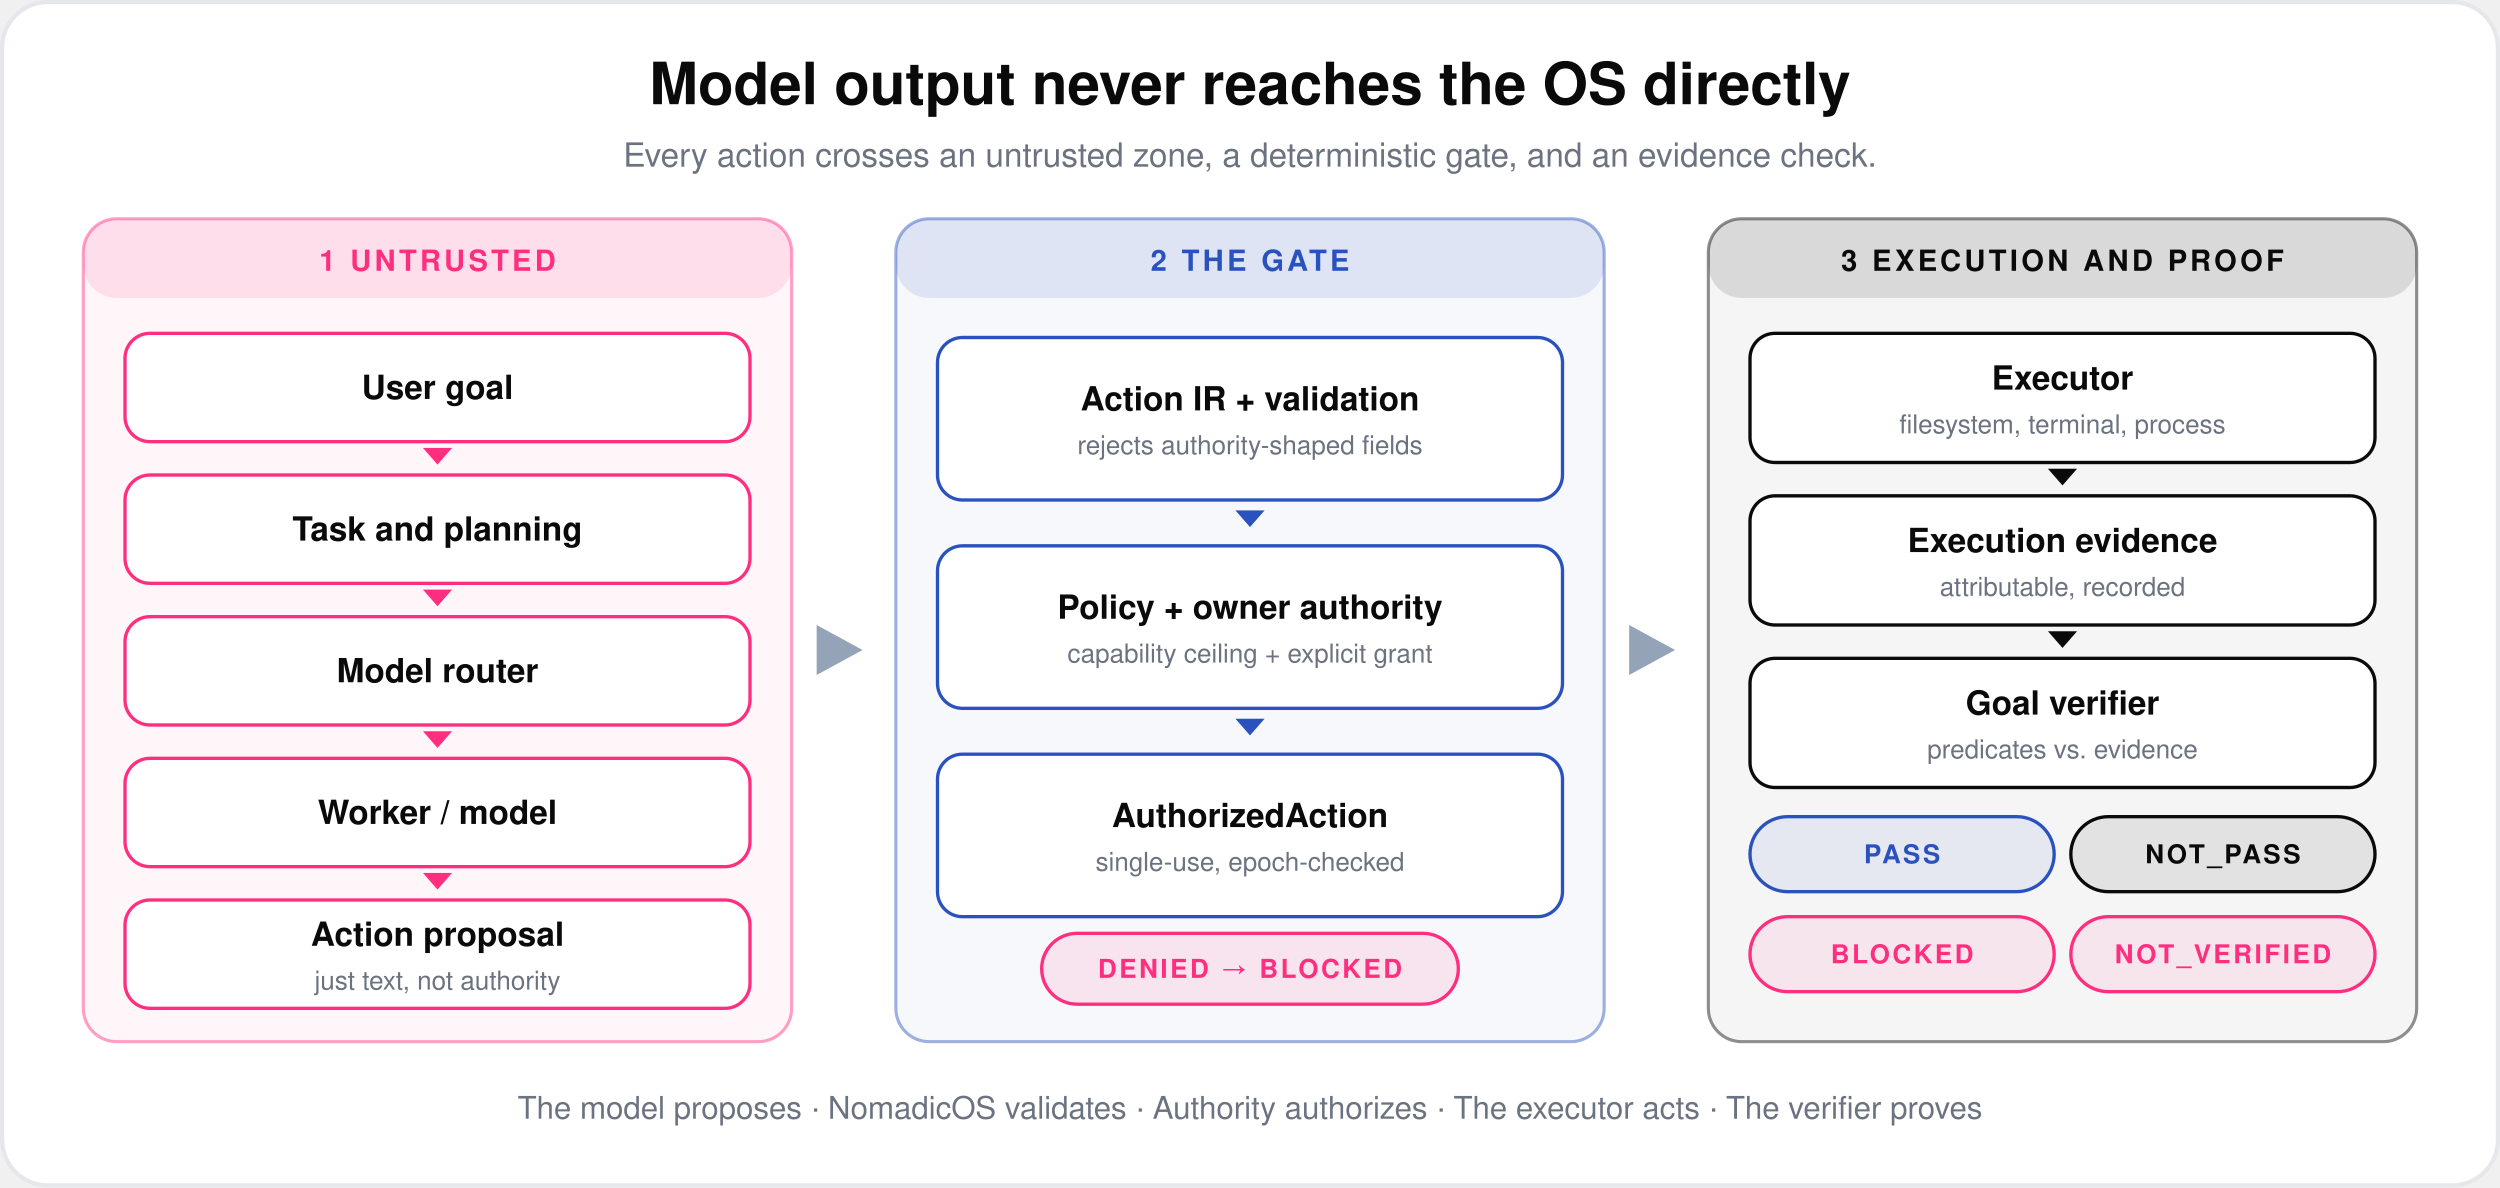
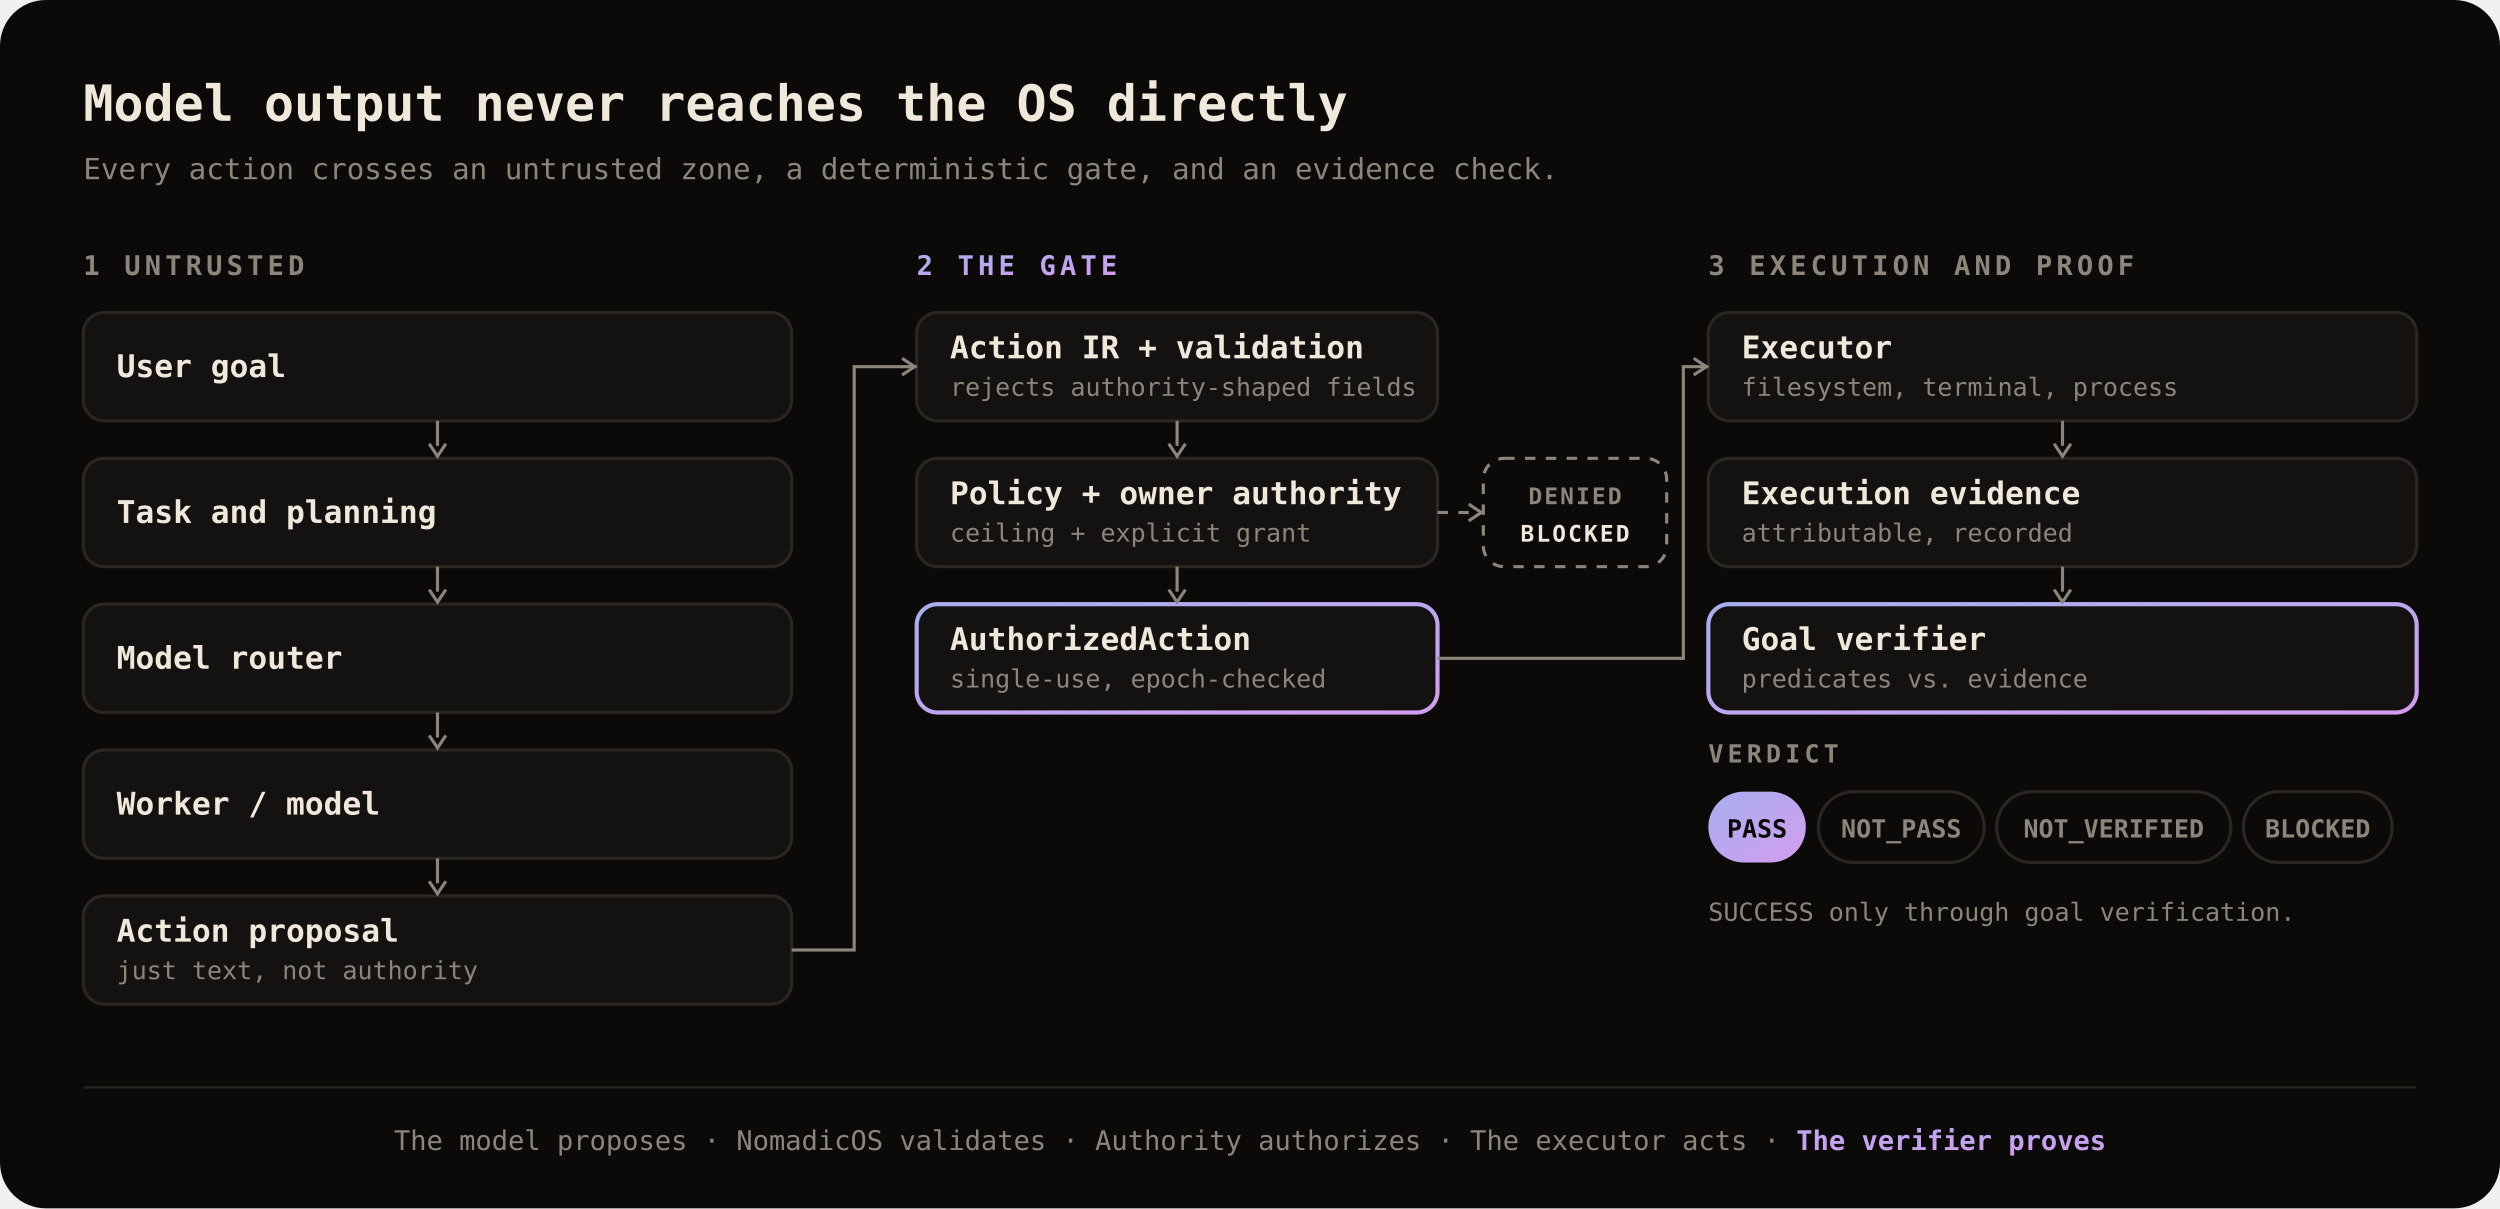
- <svg xmlns="http://www.w3.org/2000/svg" viewBox="0 0 1200 570" width="1200" height="570" role="img" aria-label="NomadicOS pipeline: untrusted proposal, deterministic gate, execution and proof">
-   <rect x="1" y="1" width="1198" height="568" rx="22" fill="#FFFFFF" stroke="#E5E7EB" stroke-width="2" />
-   <text x="600" y="50" font-family="'Segoe UI', Helvetica, Arial, sans-serif" font-size="28" font-weight="800" fill="#0A0A0A" text-anchor="middle">Model output never reaches the OS directly</text>
-   <text x="600" y="80" font-family="'Segoe UI', Helvetica, Arial, sans-serif" font-size="16" font-weight="400" fill="#6B7280" text-anchor="middle">Every action crosses an untrusted zone, a deterministic gate, and an evidence check.</text>
-   <rect x="40" y="105" width="340" height="395" rx="16" fill="#FF2E7E" fill-opacity="0.04" stroke="#FF2E7E" stroke-opacity="0.45" stroke-width="1.5" />
-   <rect x="40" y="105" width="340" height="38" rx="16" fill="#FF2E7E" fill-opacity="0.12" />
-   <text x="210" y="130" font-family="'Segoe UI', Helvetica, Arial, sans-serif" font-size="14" font-weight="800" fill="#FF2E7E" text-anchor="middle" letter-spacing="1.6">1  UNTRUSTED</text>
-   <rect x="430" y="105" width="340" height="395" rx="16" fill="#2A52BE" fill-opacity="0.04" stroke="#2A52BE" stroke-opacity="0.45" stroke-width="1.5" />
-   <rect x="430" y="105" width="340" height="38" rx="16" fill="#2A52BE" fill-opacity="0.12" />
-   <text x="600" y="130" font-family="'Segoe UI', Helvetica, Arial, sans-serif" font-size="14" font-weight="800" fill="#2A52BE" text-anchor="middle" letter-spacing="1.6">2  THE GATE</text>
-   <rect x="820" y="105" width="340" height="395" rx="16" fill="#0A0A0A" fill-opacity="0.04" stroke="#0A0A0A" stroke-opacity="0.45" stroke-width="1.5" />
-   <rect x="820" y="105" width="340" height="38" rx="16" fill="#0A0A0A" fill-opacity="0.12" />
-   <text x="990" y="130" font-family="'Segoe UI', Helvetica, Arial, sans-serif" font-size="14" font-weight="800" fill="#0A0A0A" text-anchor="middle" letter-spacing="1.6">3  EXECUTION AND PROOF</text>
-   <rect x="60" y="160" width="300" height="52" rx="12" fill="#FFFFFF" stroke="#FF2E7E" stroke-width="1.6" />
-   <text x="210.0" y="191.5" font-family="'Segoe UI', Helvetica, Arial, sans-serif" font-size="16" font-weight="700" fill="#0A0A0A" text-anchor="middle">User goal</text>
-   <polygon points="203,215 217,215 210,223" fill="#FF2E7E" />
-   <rect x="60" y="228" width="300" height="52" rx="12" fill="#FFFFFF" stroke="#FF2E7E" stroke-width="1.6" />
-   <text x="210.0" y="259.5" font-family="'Segoe UI', Helvetica, Arial, sans-serif" font-size="16" font-weight="700" fill="#0A0A0A" text-anchor="middle">Task and planning</text>
-   <polygon points="203,283 217,283 210,291" fill="#FF2E7E" />
-   <rect x="60" y="296" width="300" height="52" rx="12" fill="#FFFFFF" stroke="#FF2E7E" stroke-width="1.6" />
-   <text x="210.0" y="327.5" font-family="'Segoe UI', Helvetica, Arial, sans-serif" font-size="16" font-weight="700" fill="#0A0A0A" text-anchor="middle">Model router</text>
-   <polygon points="203,351 217,351 210,359" fill="#FF2E7E" />
-   <rect x="60" y="364" width="300" height="52" rx="12" fill="#FFFFFF" stroke="#FF2E7E" stroke-width="1.6" />
-   <text x="210.0" y="395.5" font-family="'Segoe UI', Helvetica, Arial, sans-serif" font-size="16" font-weight="700" fill="#0A0A0A" text-anchor="middle">Worker / model</text>
-   <polygon points="203,419 217,419 210,427" fill="#FF2E7E" />
-   <rect x="60" y="432" width="300" height="52" rx="12" fill="#FFFFFF" stroke="#FF2E7E" stroke-width="1.6" />
-   <text x="210.0" y="454.0" font-family="'Segoe UI', Helvetica, Arial, sans-serif" font-size="16" font-weight="700" fill="#0A0A0A" text-anchor="middle">Action proposal</text>
-   <text x="210.0" y="475.0" font-family="'Segoe UI', Helvetica, Arial, sans-serif" font-size="12.5" font-weight="400" fill="#6B7280" text-anchor="middle">just text, not authority</text>
-   <rect x="450" y="162" width="300" height="78" rx="12" fill="#FFFFFF" stroke="#2A52BE" stroke-width="1.6" />
-   <text x="600.0" y="197.0" font-family="'Segoe UI', Helvetica, Arial, sans-serif" font-size="16" font-weight="700" fill="#0A0A0A" text-anchor="middle">Action IR + validation</text>
-   <text x="600.0" y="218.0" font-family="'Segoe UI', Helvetica, Arial, sans-serif" font-size="12.5" font-weight="400" fill="#6B7280" text-anchor="middle">rejects authority-shaped fields</text>
-   <polygon points="593,245 607,245 600,253" fill="#2A52BE" />
-   <rect x="450" y="262" width="300" height="78" rx="12" fill="#FFFFFF" stroke="#2A52BE" stroke-width="1.6" />
-   <text x="600.0" y="297.0" font-family="'Segoe UI', Helvetica, Arial, sans-serif" font-size="16" font-weight="700" fill="#0A0A0A" text-anchor="middle">Policy + owner authority</text>
-   <text x="600.0" y="318.0" font-family="'Segoe UI', Helvetica, Arial, sans-serif" font-size="12.5" font-weight="400" fill="#6B7280" text-anchor="middle">capability ceiling + explicit grant</text>
-   <polygon points="593,345 607,345 600,353" fill="#2A52BE" />
-   <rect x="450" y="362" width="300" height="78" rx="12" fill="#FFFFFF" stroke="#2A52BE" stroke-width="1.6" />
-   <text x="600.0" y="397.0" font-family="'Segoe UI', Helvetica, Arial, sans-serif" font-size="16" font-weight="700" fill="#0A0A0A" text-anchor="middle">AuthorizedAction</text>
-   <text x="600.0" y="418.0" font-family="'Segoe UI', Helvetica, Arial, sans-serif" font-size="12.5" font-weight="400" fill="#6B7280" text-anchor="middle">single-use, epoch-checked</text>
-   <rect x="500" y="448" width="200" height="34" rx="17.0" fill="#FF2E7E" fill-opacity="0.1" stroke="#FF2E7E" stroke-width="1.6" />
-   <text x="600.0" y="469.375" font-family="'Segoe UI', Helvetica, Arial, sans-serif" font-size="12.5" font-weight="700" fill="#FF2E7E" text-anchor="middle" letter-spacing="1.2">DENIED  →  BLOCKED</text>
-   <rect x="840" y="160" width="300" height="62" rx="12" fill="#FFFFFF" stroke="#0A0A0A" stroke-width="1.6" />
-   <text x="990.0" y="187.0" font-family="'Segoe UI', Helvetica, Arial, sans-serif" font-size="16" font-weight="700" fill="#0A0A0A" text-anchor="middle">Executor</text>
-   <text x="990.0" y="208.0" font-family="'Segoe UI', Helvetica, Arial, sans-serif" font-size="12.5" font-weight="400" fill="#6B7280" text-anchor="middle">filesystem, terminal, process</text>
-   <polygon points="983,225 997,225 990,233" fill="#0A0A0A" />
-   <rect x="840" y="238" width="300" height="62" rx="12" fill="#FFFFFF" stroke="#0A0A0A" stroke-width="1.6" />
-   <text x="990.0" y="265.0" font-family="'Segoe UI', Helvetica, Arial, sans-serif" font-size="16" font-weight="700" fill="#0A0A0A" text-anchor="middle">Execution evidence</text>
-   <text x="990.0" y="286.0" font-family="'Segoe UI', Helvetica, Arial, sans-serif" font-size="12.5" font-weight="400" fill="#6B7280" text-anchor="middle">attributable, recorded</text>
-   <polygon points="983,303 997,303 990,311" fill="#0A0A0A" />
-   <rect x="840" y="316" width="300" height="62" rx="12" fill="#FFFFFF" stroke="#0A0A0A" stroke-width="1.6" />
-   <text x="990.0" y="343.0" font-family="'Segoe UI', Helvetica, Arial, sans-serif" font-size="16" font-weight="700" fill="#0A0A0A" text-anchor="middle">Goal verifier</text>
-   <text x="990.0" y="364.0" font-family="'Segoe UI', Helvetica, Arial, sans-serif" font-size="12.5" font-weight="400" fill="#6B7280" text-anchor="middle">predicates vs. evidence</text>
-   <rect x="840" y="392" width="146" height="36" rx="18.0" fill="#2A52BE" fill-opacity="0.08" stroke="#2A52BE" stroke-width="1.6" />
-   <text x="913.0" y="414.375" font-family="'Segoe UI', Helvetica, Arial, sans-serif" font-size="12.5" font-weight="700" fill="#2A52BE" text-anchor="middle" letter-spacing="1.2">PASS</text>
-   <rect x="994" y="392" width="146" height="36" rx="18.0" fill="#0A0A0A" fill-opacity="0.08" stroke="#0A0A0A" stroke-width="1.6" />
-   <text x="1067.0" y="414.375" font-family="'Segoe UI', Helvetica, Arial, sans-serif" font-size="12.5" font-weight="700" fill="#0A0A0A" text-anchor="middle" letter-spacing="1.2">NOT_PASS</text>
-   <rect x="840" y="440" width="146" height="36" rx="18.0" fill="#FF2E7E" fill-opacity="0.08" stroke="#FF2E7E" stroke-width="1.6" />
-   <text x="913.0" y="462.375" font-family="'Segoe UI', Helvetica, Arial, sans-serif" font-size="12.5" font-weight="700" fill="#FF2E7E" text-anchor="middle" letter-spacing="1.2">BLOCKED</text>
-   <rect x="994" y="440" width="146" height="36" rx="18.0" fill="#FF2E7E" fill-opacity="0.08" stroke="#FF2E7E" stroke-width="1.6" />
-   <text x="1067.0" y="462.375" font-family="'Segoe UI', Helvetica, Arial, sans-serif" font-size="12.5" font-weight="700" fill="#FF2E7E" text-anchor="middle" letter-spacing="1.2">NOT_VERIFIED</text>
-   <polygon points="392,300 414,312 392,324" fill="#94A3B8" />
-   <polygon points="782,300 804,312 782,324" fill="#94A3B8" />
-   <text x="600" y="537" font-family="'Segoe UI', Helvetica, Arial, sans-serif" font-size="15" font-weight="500" fill="#6B7280" text-anchor="middle">The model proposes · NomadicOS validates · Authority authorizes · The executor acts · The verifier proves</text>
+ <svg xmlns="http://www.w3.org/2000/svg" viewBox="0 0 1200 580" width="1200" height="580" role="img" aria-label="NomadicOS pipeline: untrusted proposal, deterministic gate, execution and proof">
+   <defs>
+     <linearGradient id="g" x1="0" y1="0" x2="1" y2="1">
+       <stop offset="0" stop-color="#A7AFF0" />
+       <stop offset="1" stop-color="#D29DEF" />
+     </linearGradient>
+   </defs>
+   <rect width="1200" height="580" rx="22" fill="#0B0A08" />
+   <text x="40" y="58" font-family="ui-monospace, 'SF Mono', 'Cascadia Mono', Menlo, Consolas, monospace" font-size="24" font-weight="700" fill="#F0E8DB" text-anchor="start" letter-spacing="0">Model output never reaches the OS directly</text>
+   <text x="40" y="86" font-family="ui-monospace, 'SF Mono', 'Cascadia Mono', Menlo, Consolas, monospace" font-size="14" font-weight="400" fill="#8C857A" text-anchor="start" letter-spacing="0">Every action crosses an untrusted zone, a deterministic gate, and an evidence check.</text>
+   <text x="40" y="132" font-family="ui-monospace, 'SF Mono', 'Cascadia Mono', Menlo, Consolas, monospace" font-size="13" font-weight="700" fill="#8C857A" text-anchor="start" letter-spacing="2">1  UNTRUSTED</text>
+   <text x="440" y="132" font-family="ui-monospace, 'SF Mono', 'Cascadia Mono', Menlo, Consolas, monospace" font-size="13" font-weight="700" fill="url(#g)" text-anchor="start" letter-spacing="2">2  THE GATE</text>
+   <text x="820" y="132" font-family="ui-monospace, 'SF Mono', 'Cascadia Mono', Menlo, Consolas, monospace" font-size="13" font-weight="700" fill="#8C857A" text-anchor="start" letter-spacing="2">3  EXECUTION AND PROOF</text>
+   <rect x="40" y="150" width="340" height="52" rx="10" fill="#141210" stroke="#2A2621" stroke-width="1.5" />
+   <text x="56" y="181.0" font-family="ui-monospace, 'SF Mono', 'Cascadia Mono', Menlo, Consolas, monospace" font-size="15" font-weight="600" fill="#F0E8DB" text-anchor="start" letter-spacing="0">User goal</text>
+   <rect x="40" y="220" width="340" height="52" rx="10" fill="#141210" stroke="#2A2621" stroke-width="1.5" />
+   <text x="56" y="251.0" font-family="ui-monospace, 'SF Mono', 'Cascadia Mono', Menlo, Consolas, monospace" font-size="15" font-weight="600" fill="#F0E8DB" text-anchor="start" letter-spacing="0">Task and planning</text>
+   <path d="M210.0 202V214" stroke="#8C857A" stroke-width="1.5" />
+   <path d="M206.0 213L210.0 219L214.0 213" fill="none" stroke="#8C857A" stroke-width="1.5" />
+   <rect x="40" y="290" width="340" height="52" rx="10" fill="#141210" stroke="#2A2621" stroke-width="1.5" />
+   <text x="56" y="321.0" font-family="ui-monospace, 'SF Mono', 'Cascadia Mono', Menlo, Consolas, monospace" font-size="15" font-weight="600" fill="#F0E8DB" text-anchor="start" letter-spacing="0">Model router</text>
+   <path d="M210.0 272V284" stroke="#8C857A" stroke-width="1.5" />
+   <path d="M206.0 283L210.0 289L214.0 283" fill="none" stroke="#8C857A" stroke-width="1.5" />
+   <rect x="40" y="360" width="340" height="52" rx="10" fill="#141210" stroke="#2A2621" stroke-width="1.5" />
+   <text x="56" y="391.0" font-family="ui-monospace, 'SF Mono', 'Cascadia Mono', Menlo, Consolas, monospace" font-size="15" font-weight="600" fill="#F0E8DB" text-anchor="start" letter-spacing="0">Worker / model</text>
+   <path d="M210.0 342V354" stroke="#8C857A" stroke-width="1.5" />
+   <path d="M206.0 353L210.0 359L214.0 353" fill="none" stroke="#8C857A" stroke-width="1.5" />
+   <rect x="40" y="430" width="340" height="52" rx="10" fill="#141210" stroke="#2A2621" stroke-width="1.5" />
+   <text x="56" y="452" font-family="ui-monospace, 'SF Mono', 'Cascadia Mono', Menlo, Consolas, monospace" font-size="15" font-weight="600" fill="#F0E8DB" text-anchor="start" letter-spacing="0">Action proposal</text>
+   <text x="56" y="470" font-family="ui-monospace, 'SF Mono', 'Cascadia Mono', Menlo, Consolas, monospace" font-size="12" font-weight="400" fill="#8C857A" text-anchor="start" letter-spacing="0">just text, not authority</text>
+   <path d="M210.0 412V424" stroke="#8C857A" stroke-width="1.5" />
+   <path d="M206.0 423L210.0 429L214.0 423" fill="none" stroke="#8C857A" stroke-width="1.5" />
+   <rect x="440" y="150" width="250" height="52" rx="10" fill="#141210" stroke="#2A2621" stroke-width="1.5" />
+   <text x="456" y="172" font-family="ui-monospace, 'SF Mono', 'Cascadia Mono', Menlo, Consolas, monospace" font-size="15" font-weight="600" fill="#F0E8DB" text-anchor="start" letter-spacing="0">Action IR + validation</text>
+   <text x="456" y="190" font-family="ui-monospace, 'SF Mono', 'Cascadia Mono', Menlo, Consolas, monospace" font-size="12" font-weight="400" fill="#8C857A" text-anchor="start" letter-spacing="0">rejects authority-shaped fields</text>
+   <rect x="440" y="220" width="250" height="52" rx="10" fill="#141210" stroke="#2A2621" stroke-width="1.5" />
+   <text x="456" y="242" font-family="ui-monospace, 'SF Mono', 'Cascadia Mono', Menlo, Consolas, monospace" font-size="15" font-weight="600" fill="#F0E8DB" text-anchor="start" letter-spacing="0">Policy + owner authority</text>
+   <text x="456" y="260" font-family="ui-monospace, 'SF Mono', 'Cascadia Mono', Menlo, Consolas, monospace" font-size="12" font-weight="400" fill="#8C857A" text-anchor="start" letter-spacing="0">ceiling + explicit grant</text>
+   <path d="M565.0 202V214" stroke="#8C857A" stroke-width="1.5" />
+   <path d="M561.0 213L565.0 219L569.0 213" fill="none" stroke="#8C857A" stroke-width="1.5" />
+   <rect x="440" y="290" width="250" height="52" rx="10" fill="#141210" stroke="url(#g)" stroke-width="2" />
+   <text x="456" y="312" font-family="ui-monospace, 'SF Mono', 'Cascadia Mono', Menlo, Consolas, monospace" font-size="15" font-weight="600" fill="#F0E8DB" text-anchor="start" letter-spacing="0">AuthorizedAction</text>
+   <text x="456" y="330" font-family="ui-monospace, 'SF Mono', 'Cascadia Mono', Menlo, Consolas, monospace" font-size="12" font-weight="400" fill="#8C857A" text-anchor="start" letter-spacing="0">single-use, epoch-checked</text>
+   <path d="M565.0 272V284" stroke="#8C857A" stroke-width="1.5" />
+   <path d="M561.0 283L565.0 289L569.0 283" fill="none" stroke="#8C857A" stroke-width="1.5" />
+   <path d="M690 246.0L712 246.0" fill="none" stroke="#8C857A" stroke-width="1.5" stroke-dasharray="5 5" />
+   <path d="M705 242.0L711 246.0L705 250.0" fill="none" stroke="#8C857A" stroke-width="1.5" />
+   <rect x="712" y="220" width="88" height="52" rx="10" fill="none" stroke="#8C857A" stroke-width="1.5" stroke-dasharray="5 5" />
+   <text x="756" y="242" font-family="ui-monospace, 'SF Mono', 'Cascadia Mono', Menlo, Consolas, monospace" font-size="11" font-weight="700" fill="#8C857A" text-anchor="middle" letter-spacing="1">DENIED</text>
+   <text x="756" y="260" font-family="ui-monospace, 'SF Mono', 'Cascadia Mono', Menlo, Consolas, monospace" font-size="11" font-weight="700" fill="#F0E8DB" text-anchor="middle" letter-spacing="1">BLOCKED</text>
+   <rect x="820" y="150" width="340" height="52" rx="10" fill="#141210" stroke="#2A2621" stroke-width="1.5" />
+   <text x="836" y="172" font-family="ui-monospace, 'SF Mono', 'Cascadia Mono', Menlo, Consolas, monospace" font-size="15" font-weight="600" fill="#F0E8DB" text-anchor="start" letter-spacing="0">Executor</text>
+   <text x="836" y="190" font-family="ui-monospace, 'SF Mono', 'Cascadia Mono', Menlo, Consolas, monospace" font-size="12" font-weight="400" fill="#8C857A" text-anchor="start" letter-spacing="0">filesystem, terminal, process</text>
+   <rect x="820" y="220" width="340" height="52" rx="10" fill="#141210" stroke="#2A2621" stroke-width="1.5" />
+   <text x="836" y="242" font-family="ui-monospace, 'SF Mono', 'Cascadia Mono', Menlo, Consolas, monospace" font-size="15" font-weight="600" fill="#F0E8DB" text-anchor="start" letter-spacing="0">Execution evidence</text>
+   <text x="836" y="260" font-family="ui-monospace, 'SF Mono', 'Cascadia Mono', Menlo, Consolas, monospace" font-size="12" font-weight="400" fill="#8C857A" text-anchor="start" letter-spacing="0">attributable, recorded</text>
+   <path d="M990.0 202V214" stroke="#8C857A" stroke-width="1.5" />
+   <path d="M986.0 213L990.0 219L994.0 213" fill="none" stroke="#8C857A" stroke-width="1.5" />
+   <rect x="820" y="290" width="340" height="52" rx="10" fill="#141210" stroke="url(#g)" stroke-width="2" />
+   <text x="836" y="312" font-family="ui-monospace, 'SF Mono', 'Cascadia Mono', Menlo, Consolas, monospace" font-size="15" font-weight="600" fill="#F0E8DB" text-anchor="start" letter-spacing="0">Goal verifier</text>
+   <text x="836" y="330" font-family="ui-monospace, 'SF Mono', 'Cascadia Mono', Menlo, Consolas, monospace" font-size="12" font-weight="400" fill="#8C857A" text-anchor="start" letter-spacing="0">predicates vs. evidence</text>
+   <path d="M990.0 272V284" stroke="#8C857A" stroke-width="1.5" />
+   <path d="M986.0 283L990.0 289L994.0 283" fill="none" stroke="#8C857A" stroke-width="1.5" />
+   <path d="M380 456.0L410 456.0L410 176.0L440 176.0" fill="none" stroke="#8C857A" stroke-width="1.5" />
+   <path d="M433 172.0L439 176.0L433 180.0" fill="none" stroke="#8C857A" stroke-width="1.5" />
+   <path d="M690 316.0L808 316.0L808 176.0L820 176.0" fill="none" stroke="#8C857A" stroke-width="1.5" />
+   <path d="M813 172.0L819 176.0L813 180.0" fill="none" stroke="#8C857A" stroke-width="1.5" />
+   <text x="820" y="366" font-family="ui-monospace, 'SF Mono', 'Cascadia Mono', Menlo, Consolas, monospace" font-size="12" font-weight="700" fill="#8C857A" text-anchor="start" letter-spacing="2">VERDICT</text>
+   <rect x="820" y="380" width="46.8" height="34" rx="17" fill="url(#g)" />
+   <text x="843.4" y="402" font-family="ui-monospace, 'SF Mono', 'Cascadia Mono', Menlo, Consolas, monospace" font-size="12" font-weight="800" fill="#0B0A08" text-anchor="middle" letter-spacing="0">PASS</text>
+   <rect x="872.8" y="380" width="79.6" height="34" rx="17" fill="none" stroke="#2A2621" stroke-width="1.5" />
+   <text x="912.6" y="402" font-family="ui-monospace, 'SF Mono', 'Cascadia Mono', Menlo, Consolas, monospace" font-size="12" font-weight="700" fill="#8C857A" text-anchor="middle" letter-spacing="0">NOT_PASS</text>
+   <rect x="958.4" y="380" width="112.4" height="34" rx="17" fill="none" stroke="#2A2621" stroke-width="1.5" />
+   <text x="1014.6" y="402" font-family="ui-monospace, 'SF Mono', 'Cascadia Mono', Menlo, Consolas, monospace" font-size="12" font-weight="700" fill="#8C857A" text-anchor="middle" letter-spacing="0">NOT_VERIFIED</text>
+   <rect x="1076.8" y="380" width="71.4" height="34" rx="17" fill="none" stroke="#2A2621" stroke-width="1.5" />
+   <text x="1112.5" y="402" font-family="ui-monospace, 'SF Mono', 'Cascadia Mono', Menlo, Consolas, monospace" font-size="12" font-weight="700" fill="#8C857A" text-anchor="middle" letter-spacing="0">BLOCKED</text>
+   <text x="820" y="442" font-family="ui-monospace, 'SF Mono', 'Cascadia Mono', Menlo, Consolas, monospace" font-size="12" font-weight="400" fill="#8C857A" text-anchor="start" letter-spacing="0">SUCCESS only through goal verification.</text>
+   <path d="M40 522H1160" stroke="#2A2621" stroke-width="1" />
+   <text x="600.0" y="552" font-family="ui-monospace, 'SF Mono', 'Cascadia Mono', Menlo, Consolas, monospace" font-size="13" font-weight="400" fill="#8C857A" text-anchor="middle" letter-spacing="0">The model proposes · NomadicOS validates · Authority authorizes · The executor acts · <tspan fill="url(#g)" font-weight="700">The verifier proves</tspan>
+   </text>
</svg>
